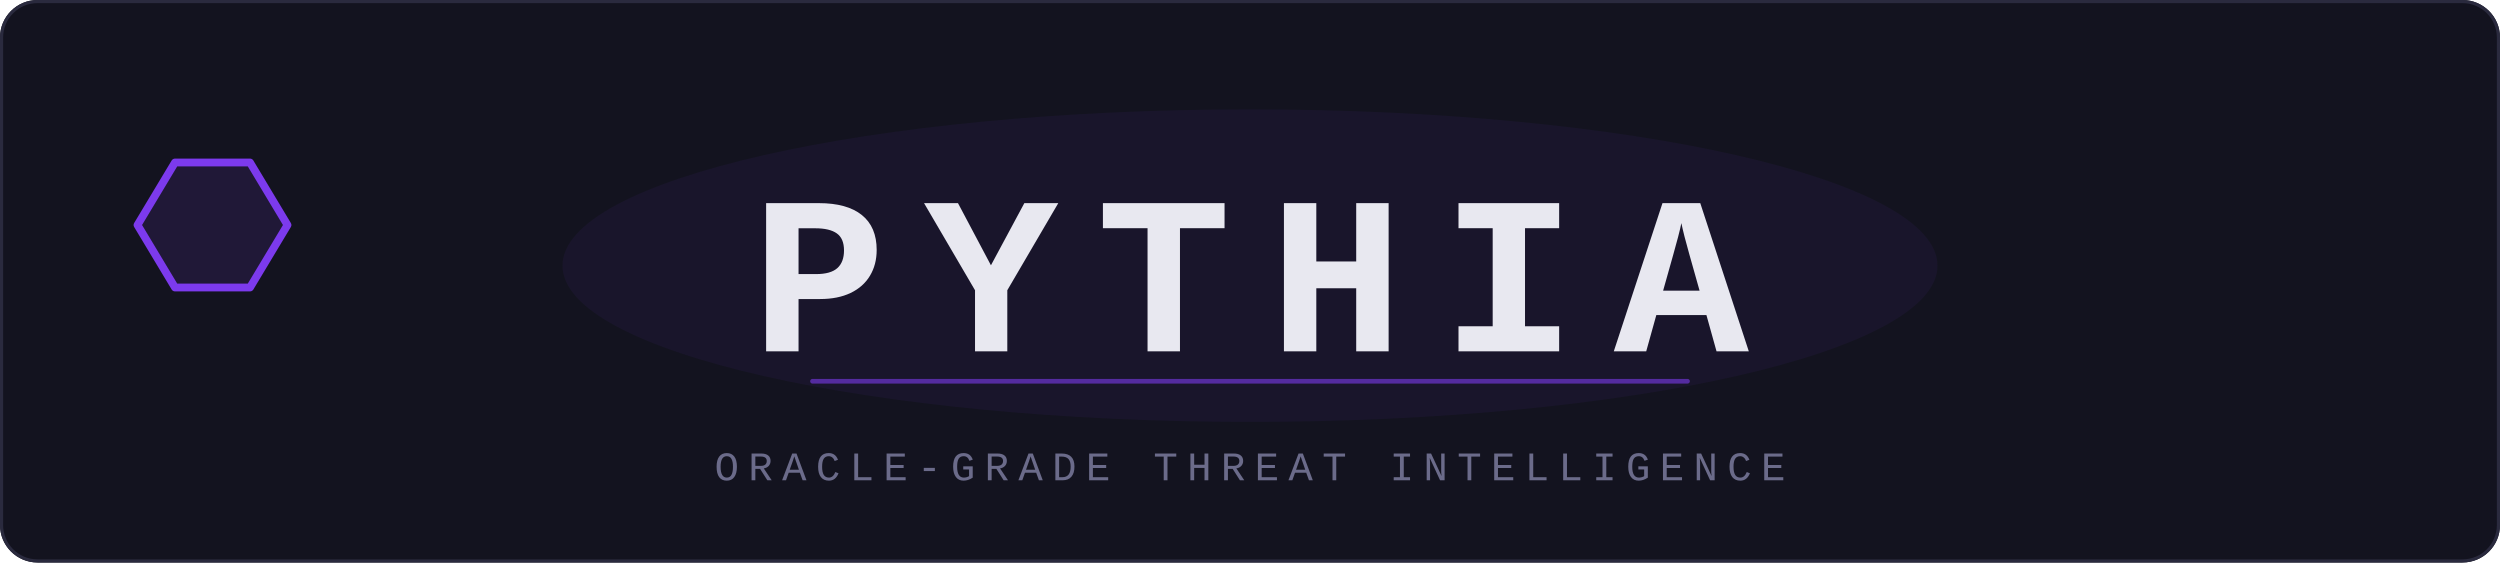
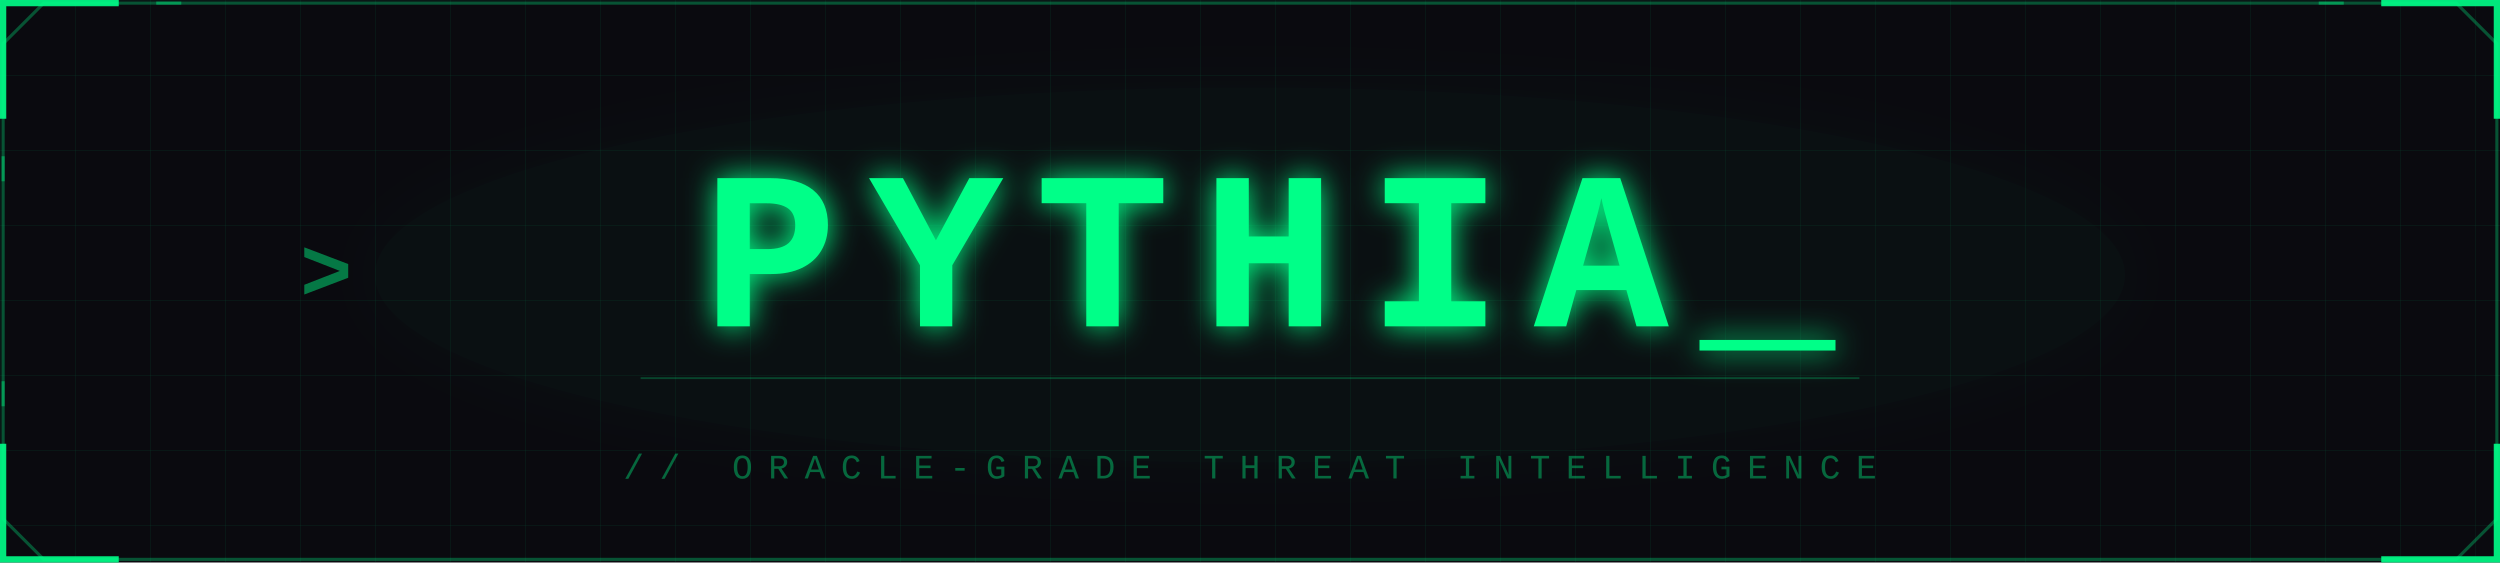
<svg xmlns="http://www.w3.org/2000/svg" width="800" height="180" viewBox="0 0 800 180">
-   <rect width="800" height="180" rx="12" fill="#13131f" />
-   <rect x="0.5" y="0.5" width="799" height="179" rx="11.5" fill="none" stroke="#2a2a3e" stroke-width="1" />
-   <ellipse cx="400" cy="85" rx="220" ry="50" fill="#7c3aed" opacity="0.06" />
-   <polygon points="44,72 56,52 80,52 92,72 80,92 56,92" fill="none" stroke="#7c3aed" stroke-width="2.5" stroke-linejoin="round" />
-   <polygon points="44,72 56,52 80,52 92,72 80,92 56,92" fill="#7c3aed" opacity="0.12" />
-   <text x="400" y="92" font-family="'Courier New', Courier, monospace" font-size="72" font-weight="700" fill="#e8e8f0" text-anchor="middle" dominant-baseline="middle" letter-spacing="12">PYTHIA</text>
-   <line x1="260" y1="122" x2="540" y2="122" stroke="#7c3aed" stroke-width="1.5" stroke-linecap="round" opacity="0.6" />
-   <text x="400" y="150" font-family="'Courier New', Courier, monospace" font-size="13" fill="#6b6b8a" text-anchor="middle" dominant-baseline="middle" letter-spacing="3">ORACLE-GRADE THREAT INTELLIGENCE</text>
+   <defs>
+     <filter id="glow" x="-40%" y="-80%" width="180%" height="260%">
+       <feGaussianBlur in="SourceGraphic" stdDeviation="5" result="blur" />
+       <feMerge>
+         <feMergeNode in="blur" />
+         <feMergeNode in="SourceGraphic" />
+       </feMerge>
+     </filter>
+     <filter id="glow-soft" x="-40%" y="-80%" width="180%" height="260%">
+       <feGaussianBlur in="SourceGraphic" stdDeviation="10" result="blur" />
+       <feMerge>
+         <feMergeNode in="blur" />
+         <feMergeNode in="SourceGraphic" />
+       </feMerge>
+     </filter>
+     <pattern id="grid" width="24" height="24" patternUnits="userSpaceOnUse">
+       <path d="M 24 0 L 0 0 0 24" fill="none" stroke="#00ff88" stroke-width="0.2" />
+     </pattern>
+   </defs>
+   <rect width="800" height="180" fill="#0a0a0f" />
+   <rect width="800" height="180" fill="url(#grid)" opacity="0.18" />
+   <ellipse cx="400" cy="88" rx="280" ry="60" fill="#00ff88" opacity="0.025" filter="url(#glow-soft)" />
+   <polygon points="14,1 786,1 799,14 799,166 786,179 14,179 1,166 1,14" fill="none" stroke="#00ff88" stroke-width="1" opacity="0.3" />
+   <polyline points="1,38 1,1 38,1" fill="none" stroke="#00ff88" stroke-width="2" opacity="0.9" />
+   <polyline points="762,1 799,1 799,38" fill="none" stroke="#00ff88" stroke-width="2" opacity="0.9" />
+   <polyline points="1,142 1,179 38,179" fill="none" stroke="#00ff88" stroke-width="2" opacity="0.9" />
+   <polyline points="762,179 799,179 799,142" fill="none" stroke="#00ff88" stroke-width="2" opacity="0.9" />
+   <line x1="50" y1="1" x2="58" y2="1" stroke="#00ff88" stroke-width="1" opacity="0.4" />
+   <line x1="742" y1="1" x2="750" y2="1" stroke="#00ff88" stroke-width="1" opacity="0.4" />
+   <line x1="1" y1="50" x2="1" y2="58" stroke="#00ff88" stroke-width="1" opacity="0.4" />
+   <line x1="1" y1="122" x2="1" y2="130" stroke="#00ff88" stroke-width="1" opacity="0.4" />
+   <text x="96" y="88" font-family="'Courier New', Courier, monospace" font-size="28" font-weight="700" fill="#00ff88" opacity="0.45" dominant-baseline="middle">&gt;</text>
+   <text x="406" y="84" font-family="'Courier New', Courier, monospace" font-size="72" font-weight="700" fill="#00ff88" text-anchor="middle" dominant-baseline="middle" letter-spacing="10" filter="url(#glow)">PYTHIA_</text>
+   <line x1="205" y1="121" x2="595" y2="121" stroke="#00ff88" stroke-width="0.6" opacity="0.22" />
+   <text x="400" y="150" font-family="'Courier New', Courier, monospace" font-size="11" fill="#00ff88" text-anchor="middle" dominant-baseline="middle" letter-spacing="5" opacity="0.38">// ORACLE-GRADE THREAT INTELLIGENCE</text>
</svg>
